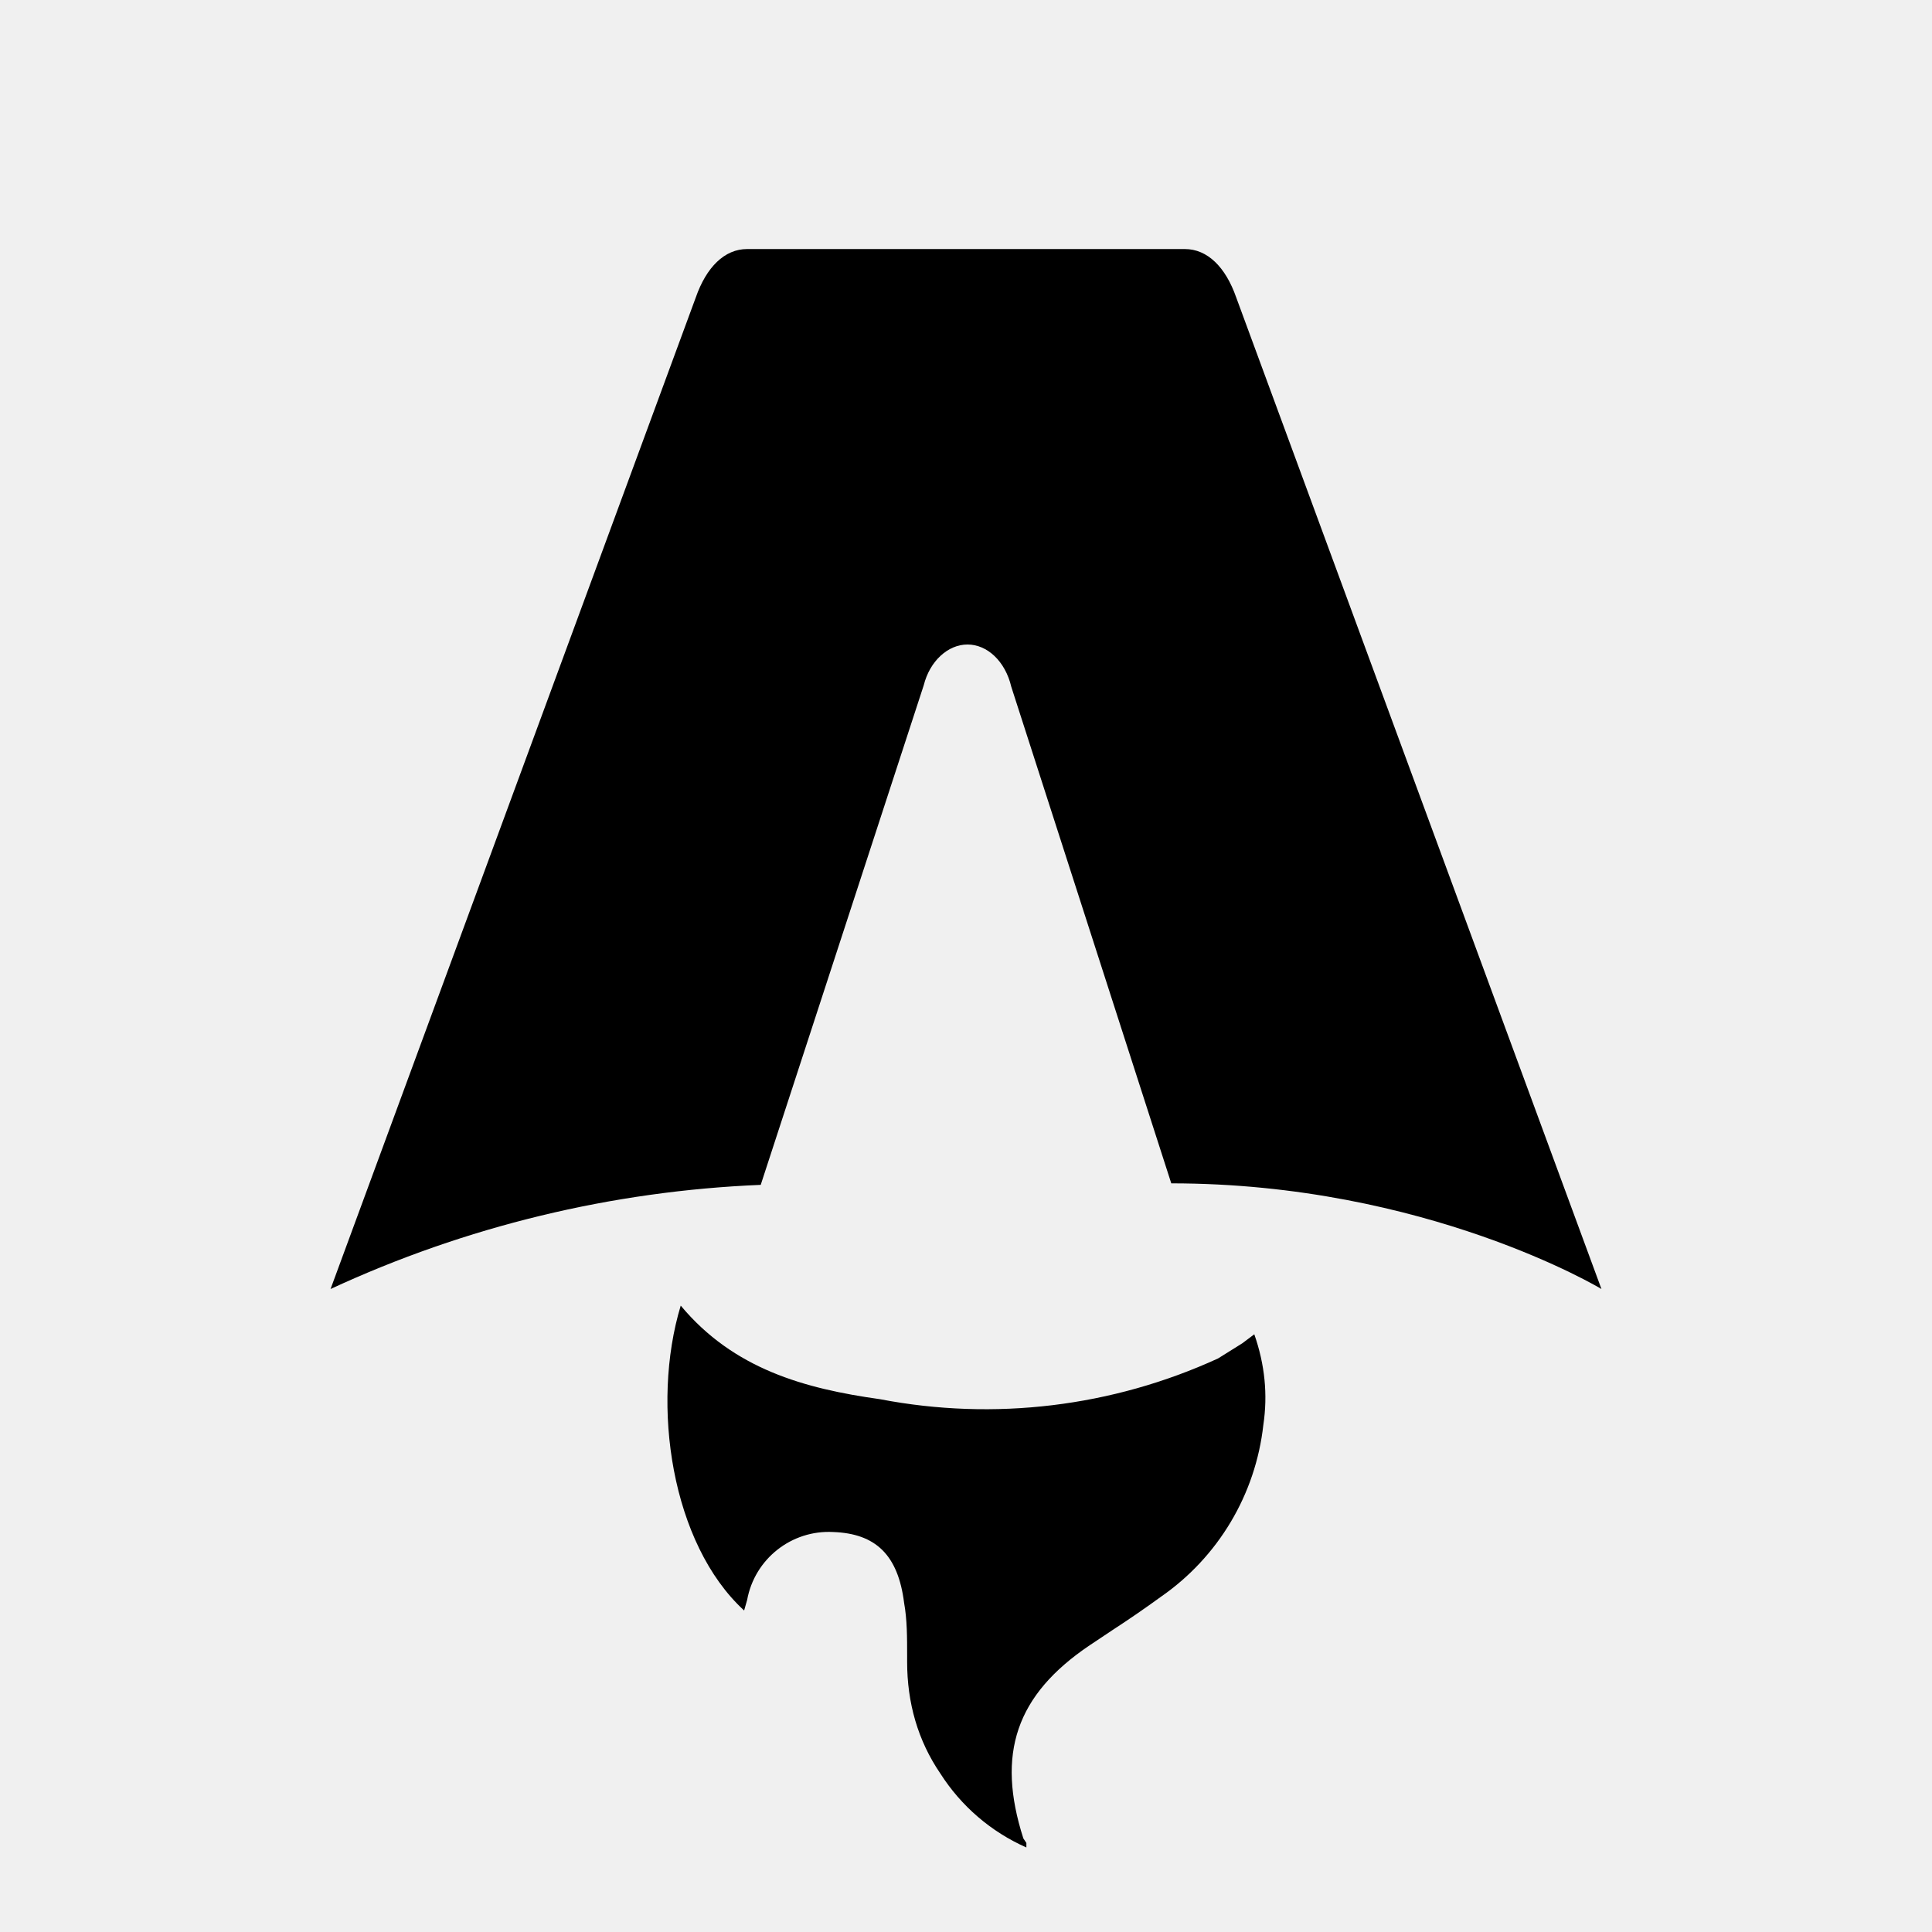
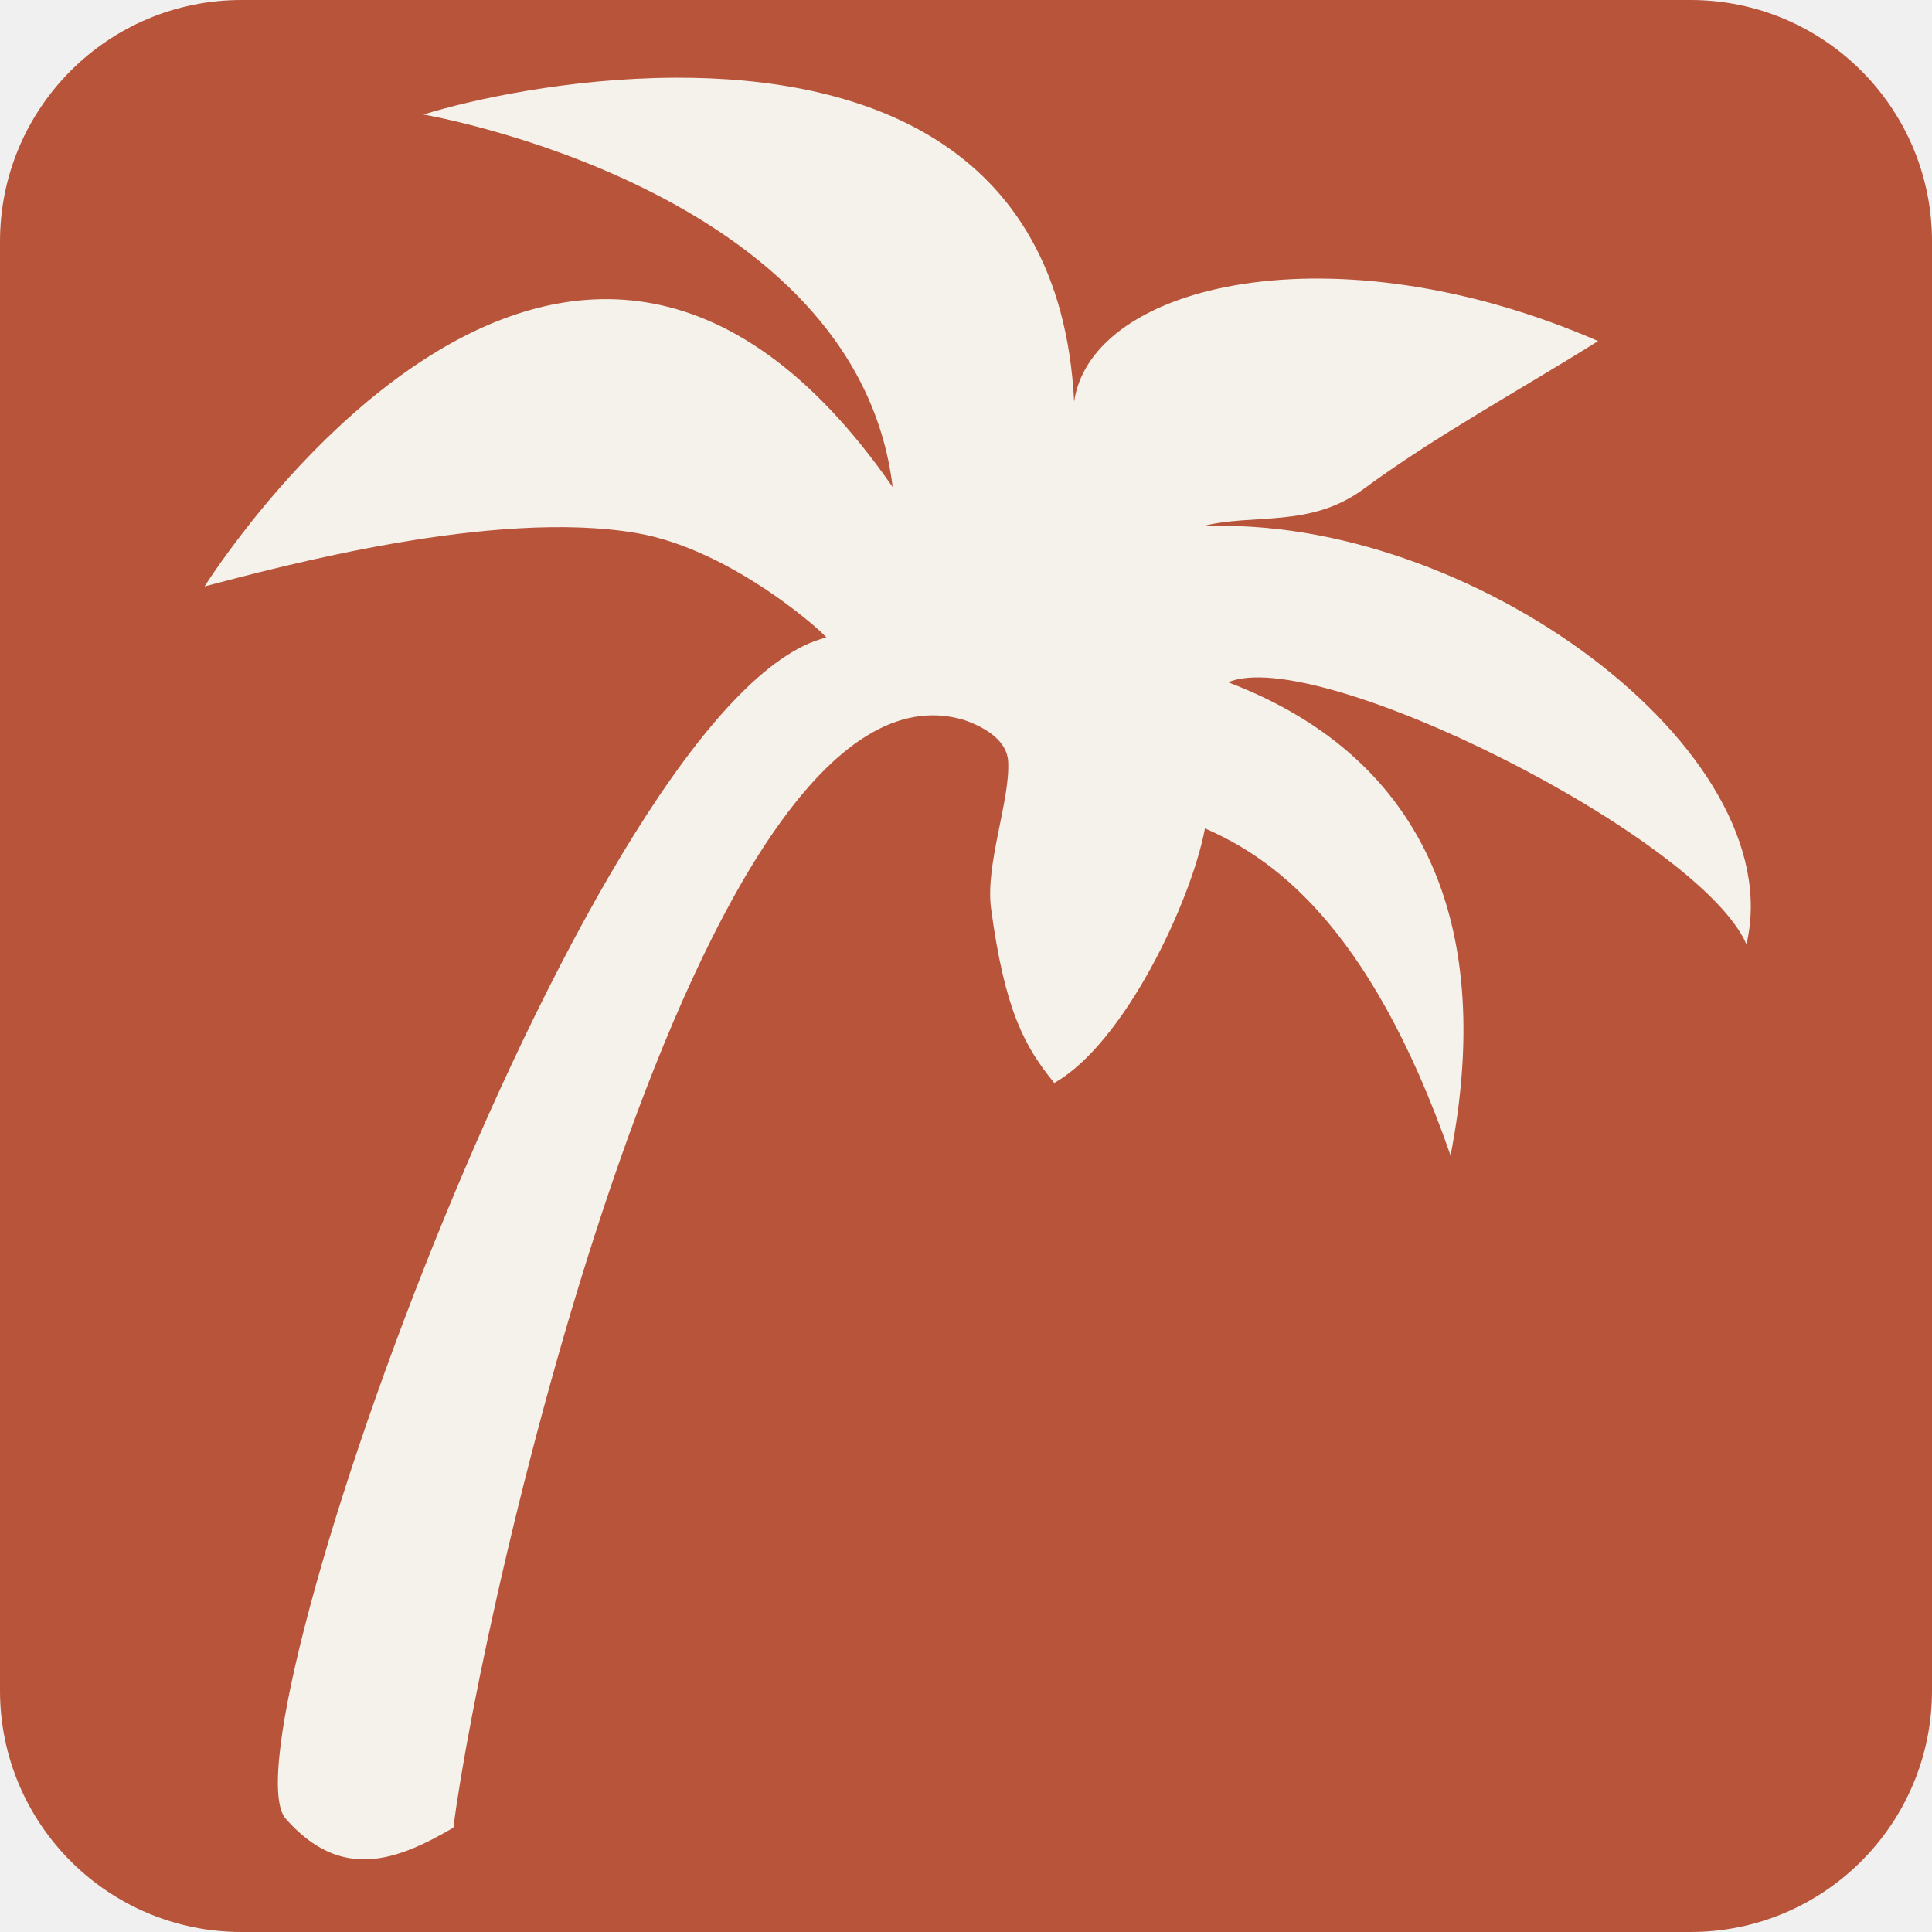
- <svg xmlns="http://www.w3.org/2000/svg" fill="none" viewBox="0 0 128 128">
-   <path d="M50.4 78.5a75.1 75.1 0 0 0-28.5 6.9l24.2-65.7c.7-2 1.9-3.2 3.4-3.2h29c1.5 0 2.7 1.2 3.4 3.2l24.2 65.7s-11.6-7-28.5-7L67 45.5c-.4-1.7-1.6-2.8-2.9-2.8-1.3 0-2.5 1.1-2.9 2.7L50.4 78.5Zm-1.1 28.2Zm-4.2-20.2c-2 6.6-.6 15.8 4.2 20.2a17.5 17.5 0 0 1 .2-.7 5.5 5.5 0 0 1 5.7-4.5c2.8.1 4.3 1.5 4.7 4.7.2 1.1.2 2.3.2 3.5v.4c0 2.7.7 5.2 2.2 7.4a13 13 0 0 0 5.7 4.9v-.3l-.2-.3c-1.8-5.6-.5-9.5 4.4-12.8l1.5-1a73 73 0 0 0 3.2-2.2 16 16 0 0 0 6.8-11.4c.3-2 .1-4-.6-6l-.8.6-1.6 1a37 37 0 0 1-22.4 2.7c-5-.7-9.7-2-13.2-6.2Z" />
-   <style>
-         path { fill: #000; }
-         @media (prefers-color-scheme: dark) {
-             path { fill: #FFF; }
-         }
-     </style>
+ <svg xmlns="http://www.w3.org/2000/svg" viewBox="0 0 32 32">
+   <rect width="32" height="32" fill="#b8543a" rx="4" />
+   <path fill="#f5f1eb" d="M11.177 1.287c-1.75 0.007-3.372 0.363-4.163 0.61 0 0 7.174 1.217 7.771 6.17-5.451-7.86-11.397 1.646-11.397 1.646 1.24-0.325 4.79-1.291 7.16-0.883 1.622 0.279 3.203 1.749 3.135 1.73-3.865 0.951-10.006 18.153-8.963 19.55 0.93 1.068 1.861 0.704 2.79 0.162 0.46-3.646 4.052-19.641 8.447-18.35 0.001 0 0.001-0 0.002 0 0.37 0.127 0.72 0.349 0.739 0.688 0.036 0.647-0.381 1.703-0.283 2.437 0.229 1.703 0.562 2.296 1.047 2.89 1.158-0.651 2.267-2.999 2.496-4.216 1.038 0.455 2.706 1.507 4.068 5.417 0.712-3.664-0.315-6.554-3.683-7.837 1.459-0.631 7.809 2.56 8.584 4.339 0.754-3.207-4.58-7.131-9.020-6.922 0.851-0.222 1.787 0.037 2.677-0.618 1.195-0.88 2.588-1.637 3.886-2.451-4.366-1.899-8.395-0.961-8.679 1.004-0.223-4.363-3.608-5.379-6.612-5.366v0z" />
</svg>
